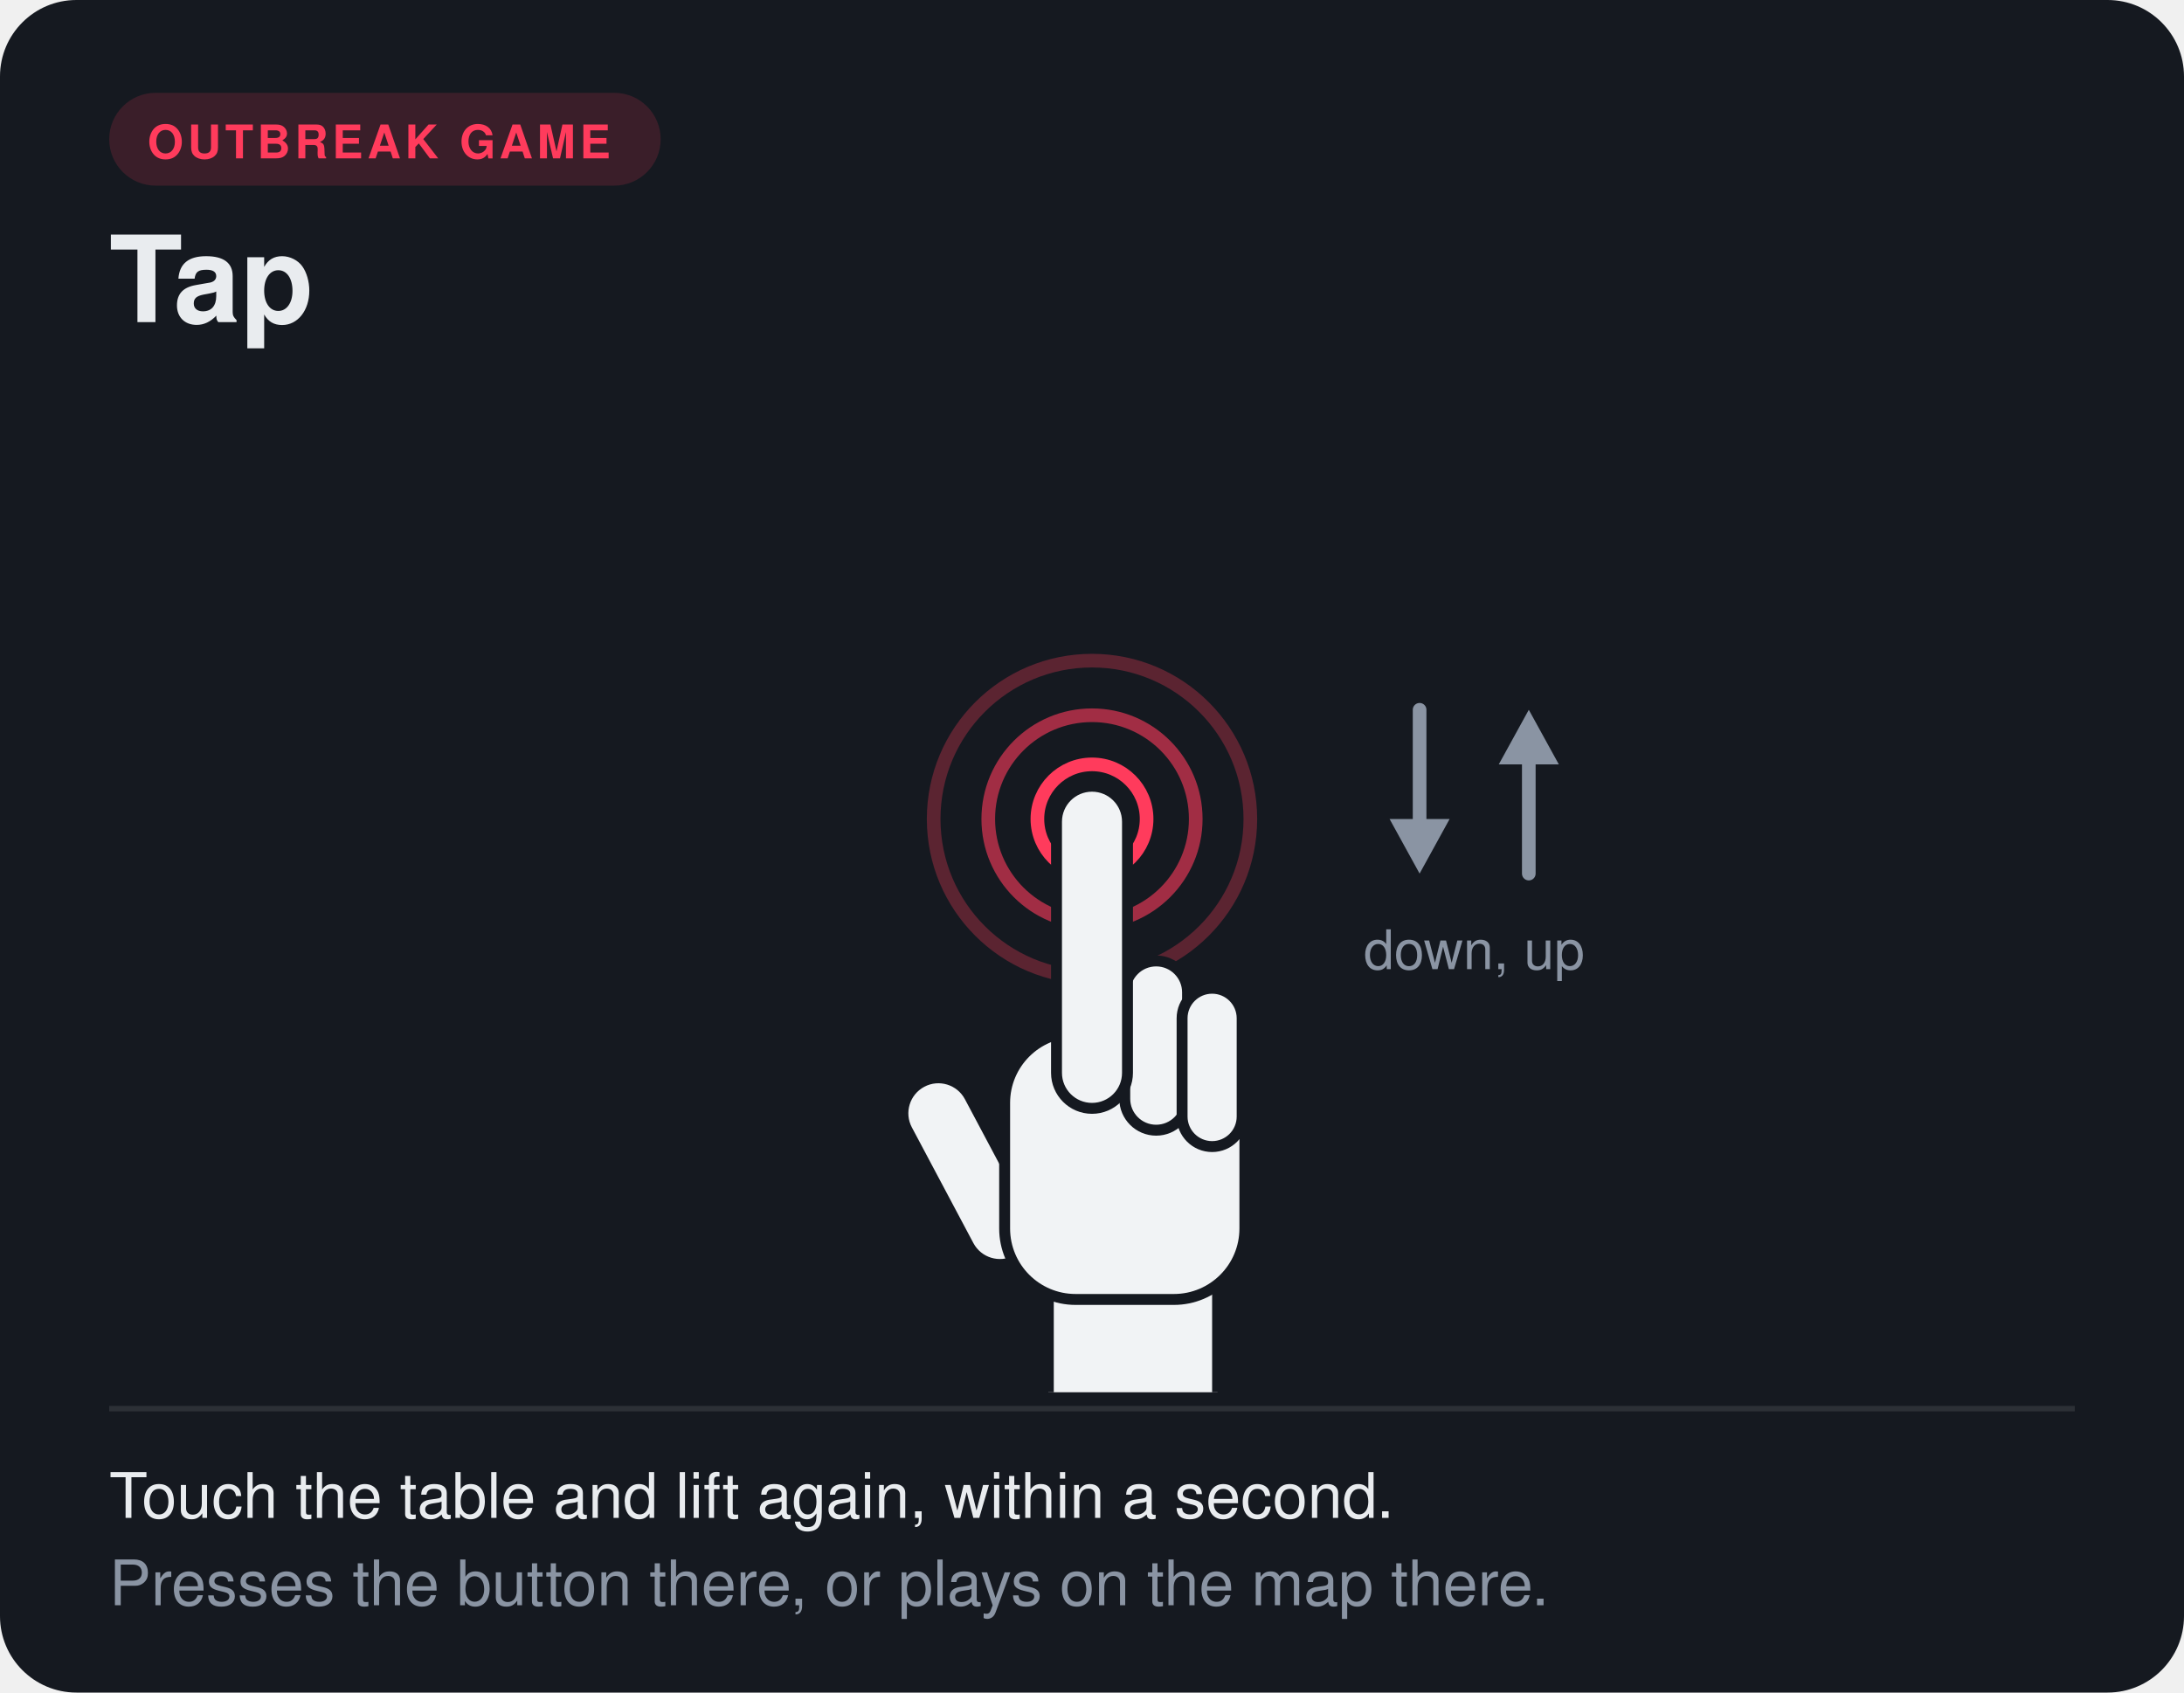
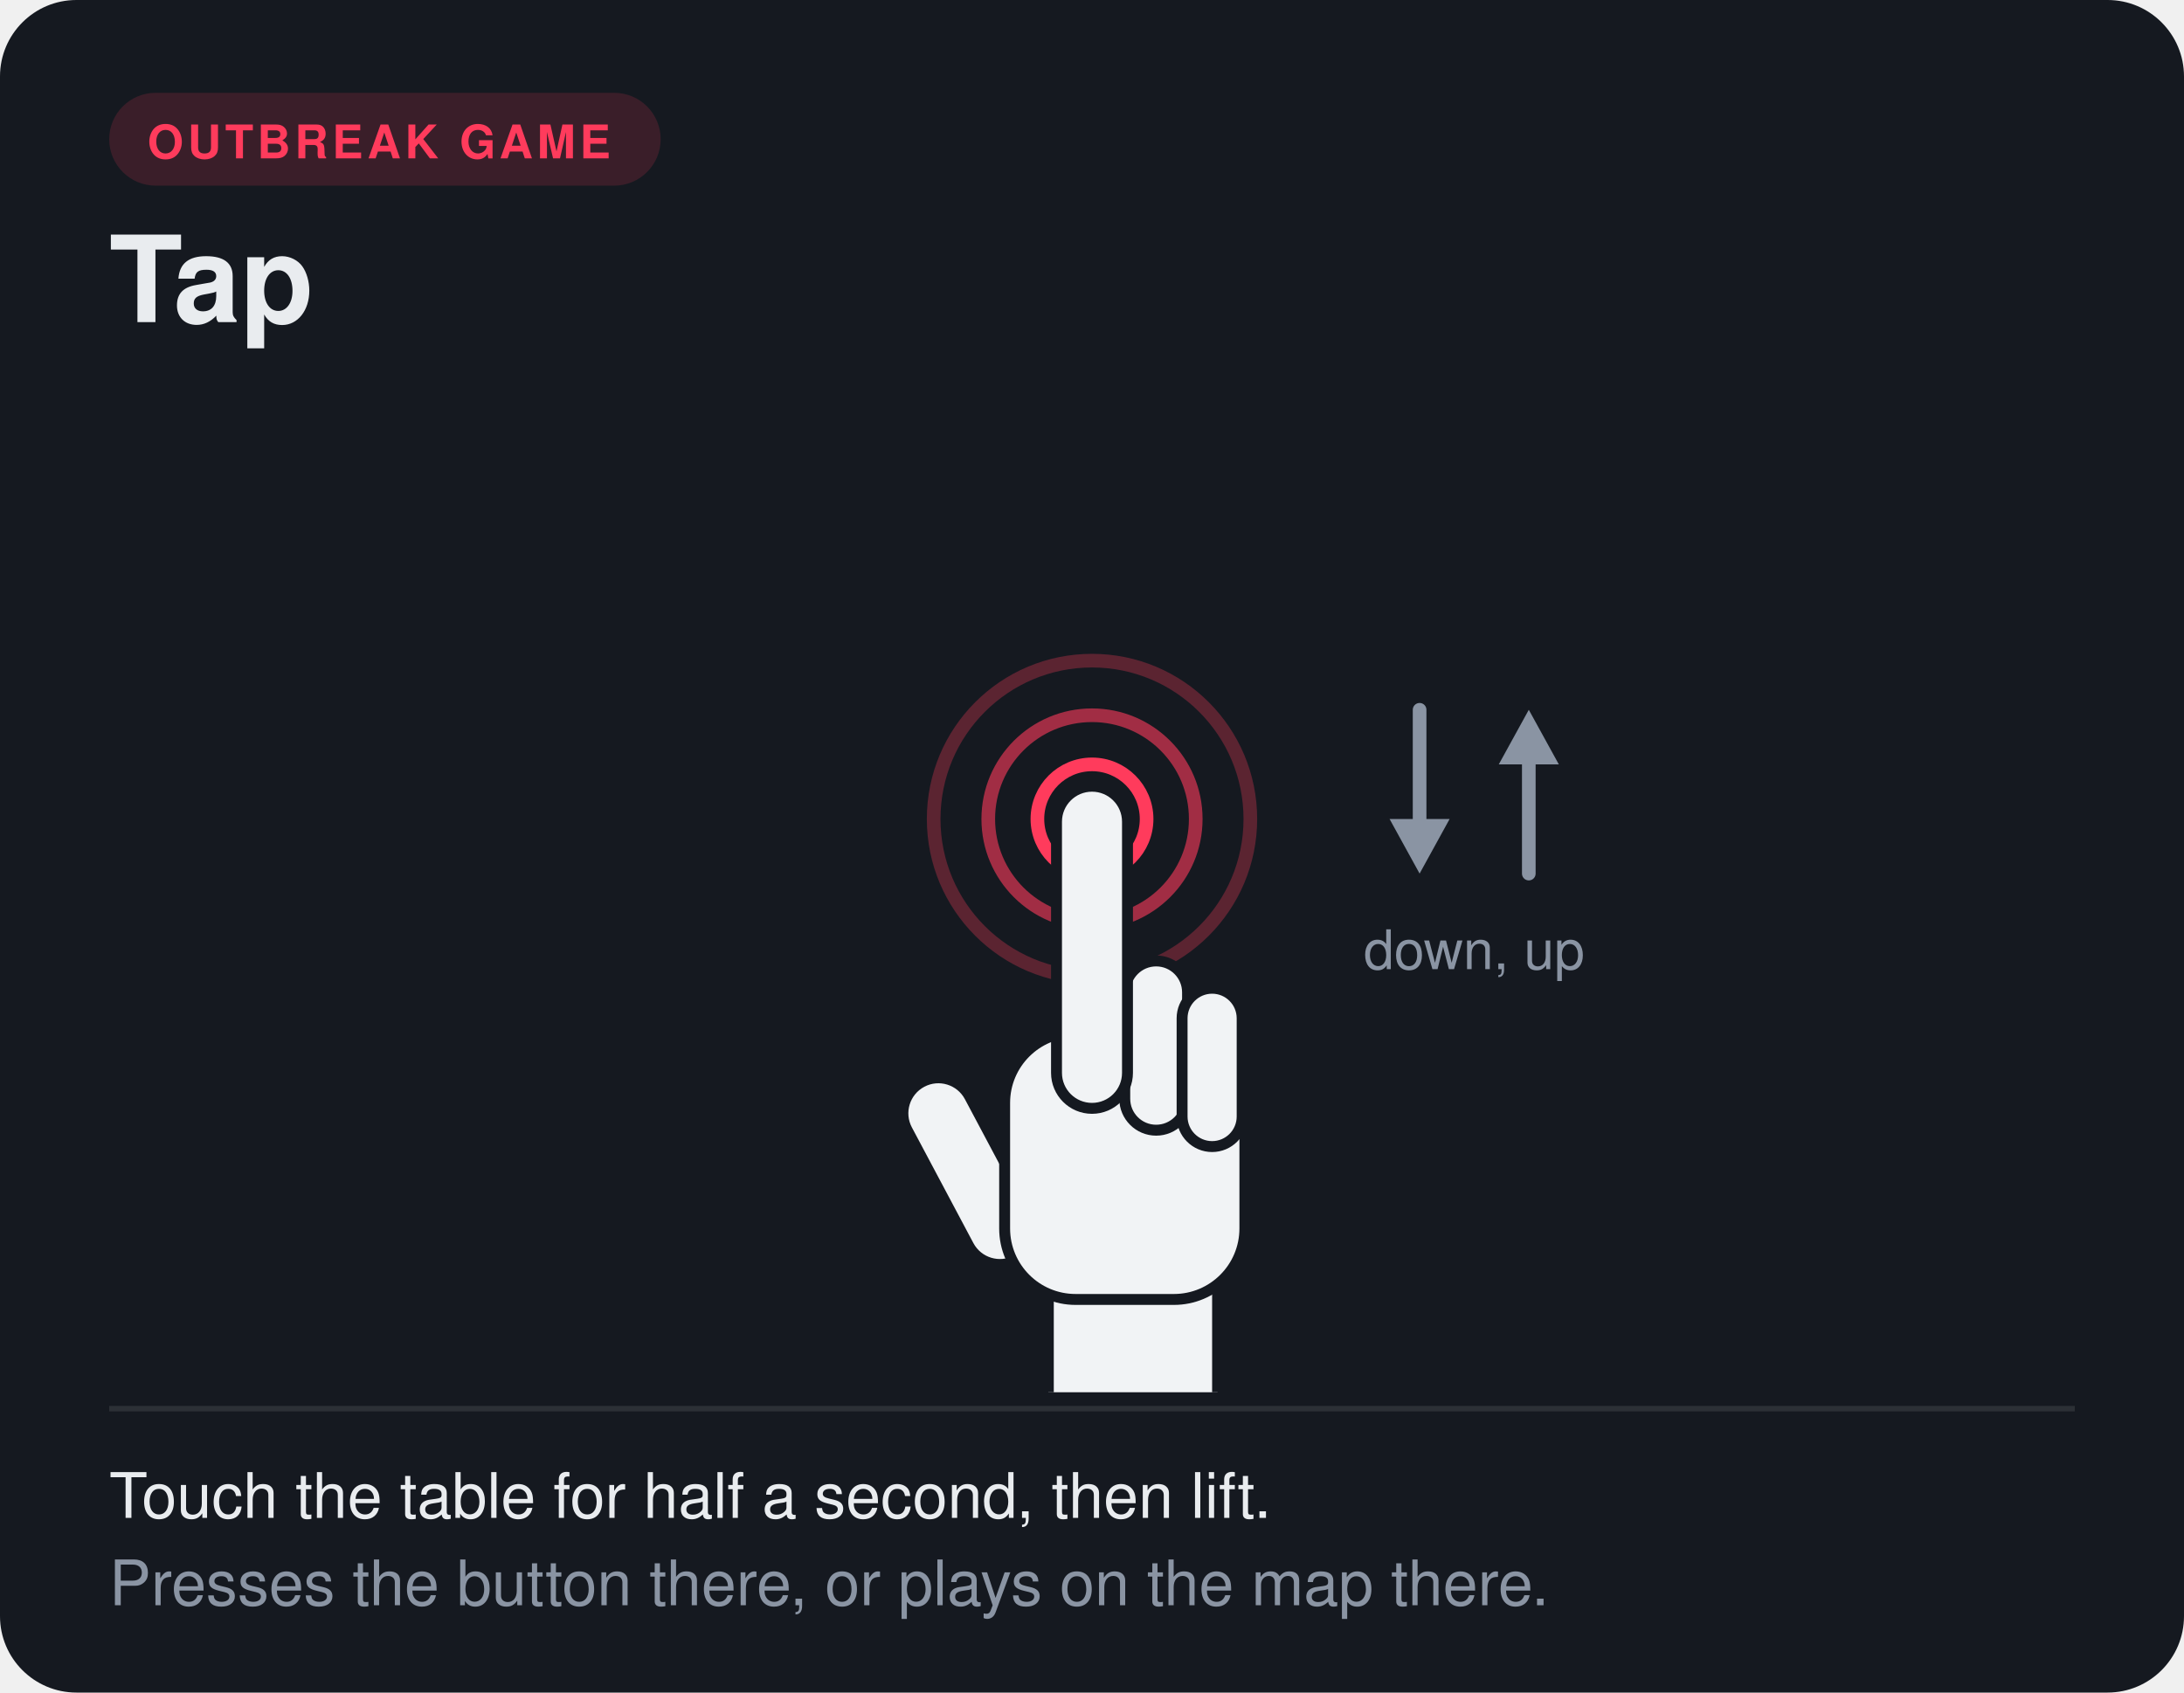
<svg xmlns="http://www.w3.org/2000/svg" viewBox="0 0 800 620" width="1600" height="1240">
  <rect width="800" height="620" rx="28" fill="#151920" />
  <rect x="40" y="34" width="202" height="34" rx="17" fill="#ff3b5c" fill-opacity="0.16" />
  <text letter-spacing="1.5" x="54" y="58" font-family="-apple-system, 'Helvetica Neue', Helvetica, Arial, sans-serif" font-size="17" font-weight="700" fill="#ff3b5c" text-anchor="start">OUTBREAK GAME</text>
  <text x="40" y="118" font-family="-apple-system, 'Helvetica Neue', Helvetica, Arial, sans-serif" font-size="44" font-weight="700" fill="#e9ecef" text-anchor="start">Tap</text>
  <g transform="translate(0 110)">
    <clipPath id="c">
      <rect x="20" y="20" width="760" height="380" />
    </clipPath>
    <g clip-path="url(#c)">
      <circle cx="400" cy="190" r="20" fill="none" stroke="#ff3b5c" stroke-width="5" opacity="1" />
      <circle cx="400" cy="190" r="38" fill="none" stroke="#ff3b5c" stroke-width="5" opacity="0.6" />
      <circle cx="400" cy="190" r="58" fill="none" stroke="#ff3b5c" stroke-width="5" opacity="0.3" />
      <g transform="translate(400 190) rotate(0) scale(1)" opacity="1" fill="#f1f3f5">
        <rect x="-16" y="150" width="62" height="120" rx="20" stroke="#151920" stroke-width="4" />
        <rect x="-58" y="92" width="26" height="74" rx="13" transform="rotate(-28 -45 129)" stroke="#151920" stroke-width="4" />
        <rect x="-32" y="78" width="88" height="98" rx="26" stroke="#151920" stroke-width="4" />
        <rect x="12" y="52" width="23" height="62" rx="11.5" stroke="#151920" stroke-width="4" />
        <rect x="33" y="62" width="22" height="58" rx="11" stroke="#151920" stroke-width="4" />
        <rect x="-13" y="-12" width="26" height="118" rx="13" stroke="#151920" stroke-width="4" />
      </g>
      <line x1="520" y1="150" x2="520.0" y2="190.0" stroke="#8a94a3" stroke-width="5" stroke-linecap="round" />
      <polygon points="520,210 509.0,190.0 531.0,190.0" fill="#8a94a3" />
      <line x1="560" y1="210" x2="560.0" y2="170.0" stroke="#8a94a3" stroke-width="5" stroke-linecap="round" />
      <polygon points="560,150 571.0,170.0 549.0,170.0" fill="#8a94a3" />
      <text x="540" y="245" font-family="-apple-system, 'Helvetica Neue', Helvetica, Arial, sans-serif" font-size="20" font-weight="500" fill="#8a94a3" text-anchor="middle">down, up</text>
    </g>
  </g>
  <line x1="40" y1="516" x2="760" y2="516" stroke="#ffffff" stroke-opacity="0.1" stroke-width="2" />
-   <text x="40" y="556" font-family="-apple-system, 'Helvetica Neue', Helvetica, Arial, sans-serif" font-size="23" font-weight="500" fill="#e9ecef" text-anchor="start">Touch the table and lift again, within a second.</text>
+   <text x="40" y="556" font-family="-apple-system, 'Helvetica Neue', Helvetica, Arial, sans-serif" font-size="23" font-weight="500" fill="#e9ecef" text-anchor="start">Touch the table for half a second, then lift.</text>
  <text x="40" y="588" font-family="-apple-system, 'Helvetica Neue', Helvetica, Arial, sans-serif" font-size="23" font-weight="500" fill="#8a94a3" text-anchor="start">Presses the button there, or plays on the map there.</text>
</svg>
